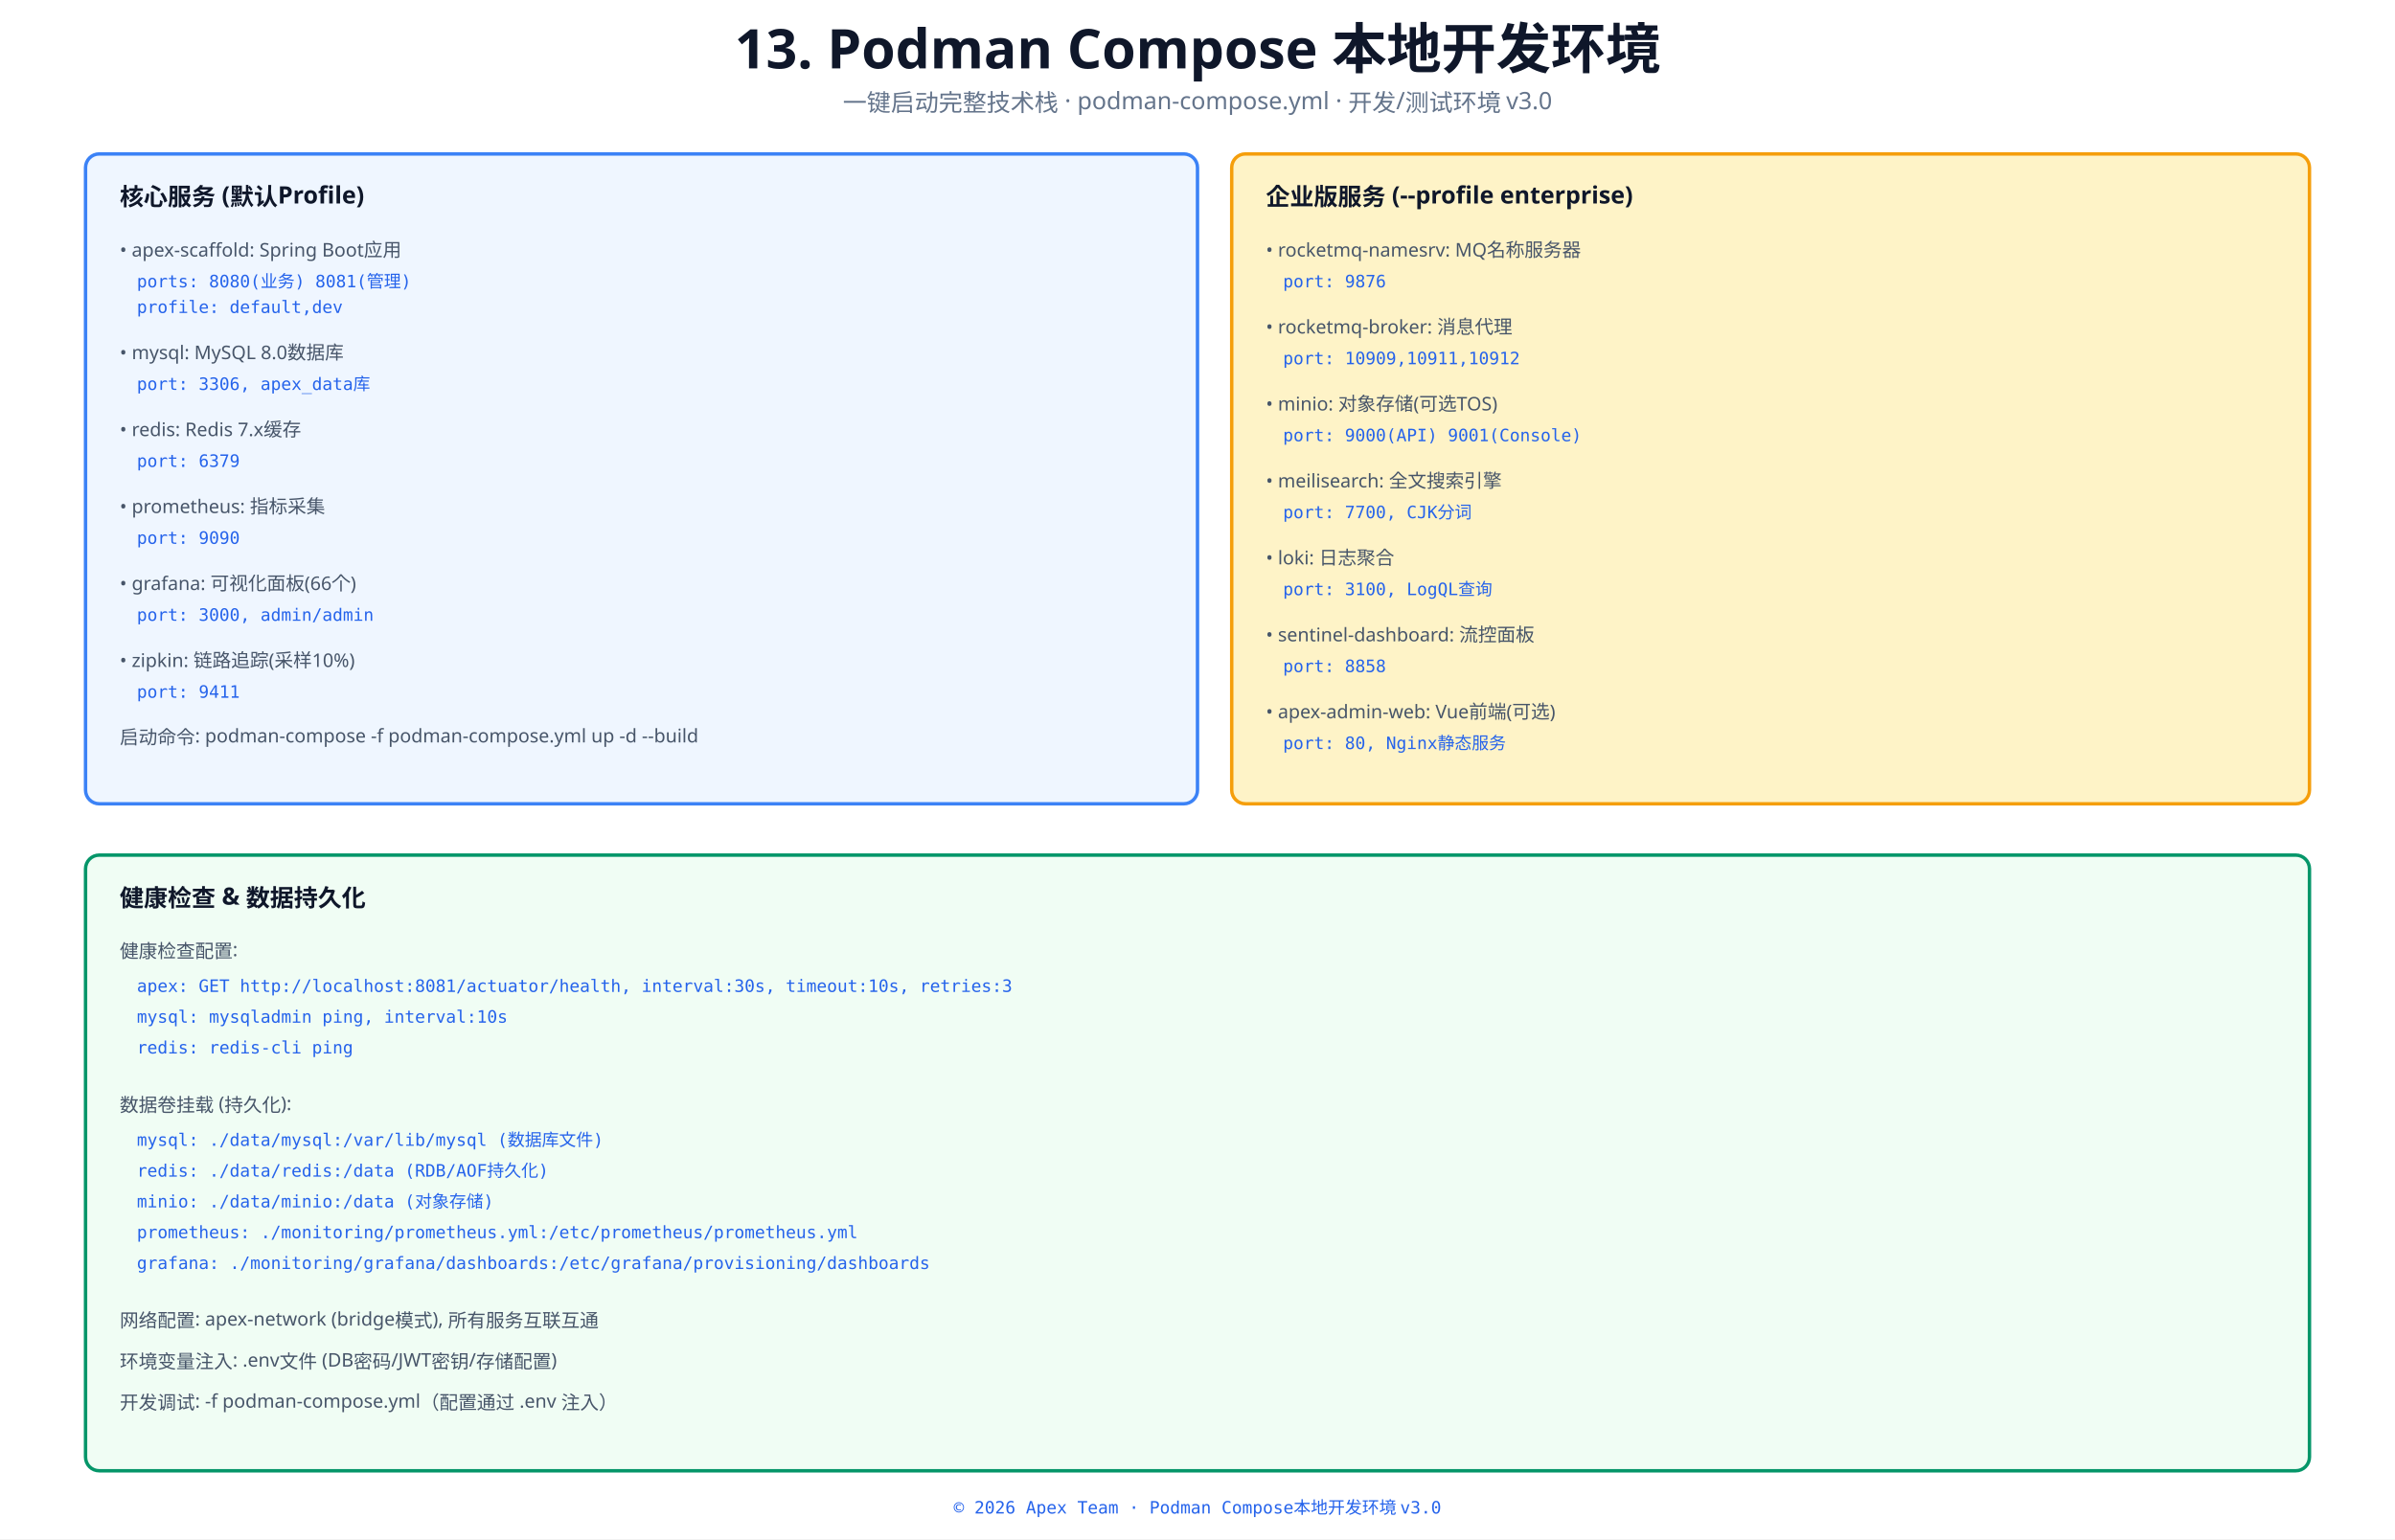
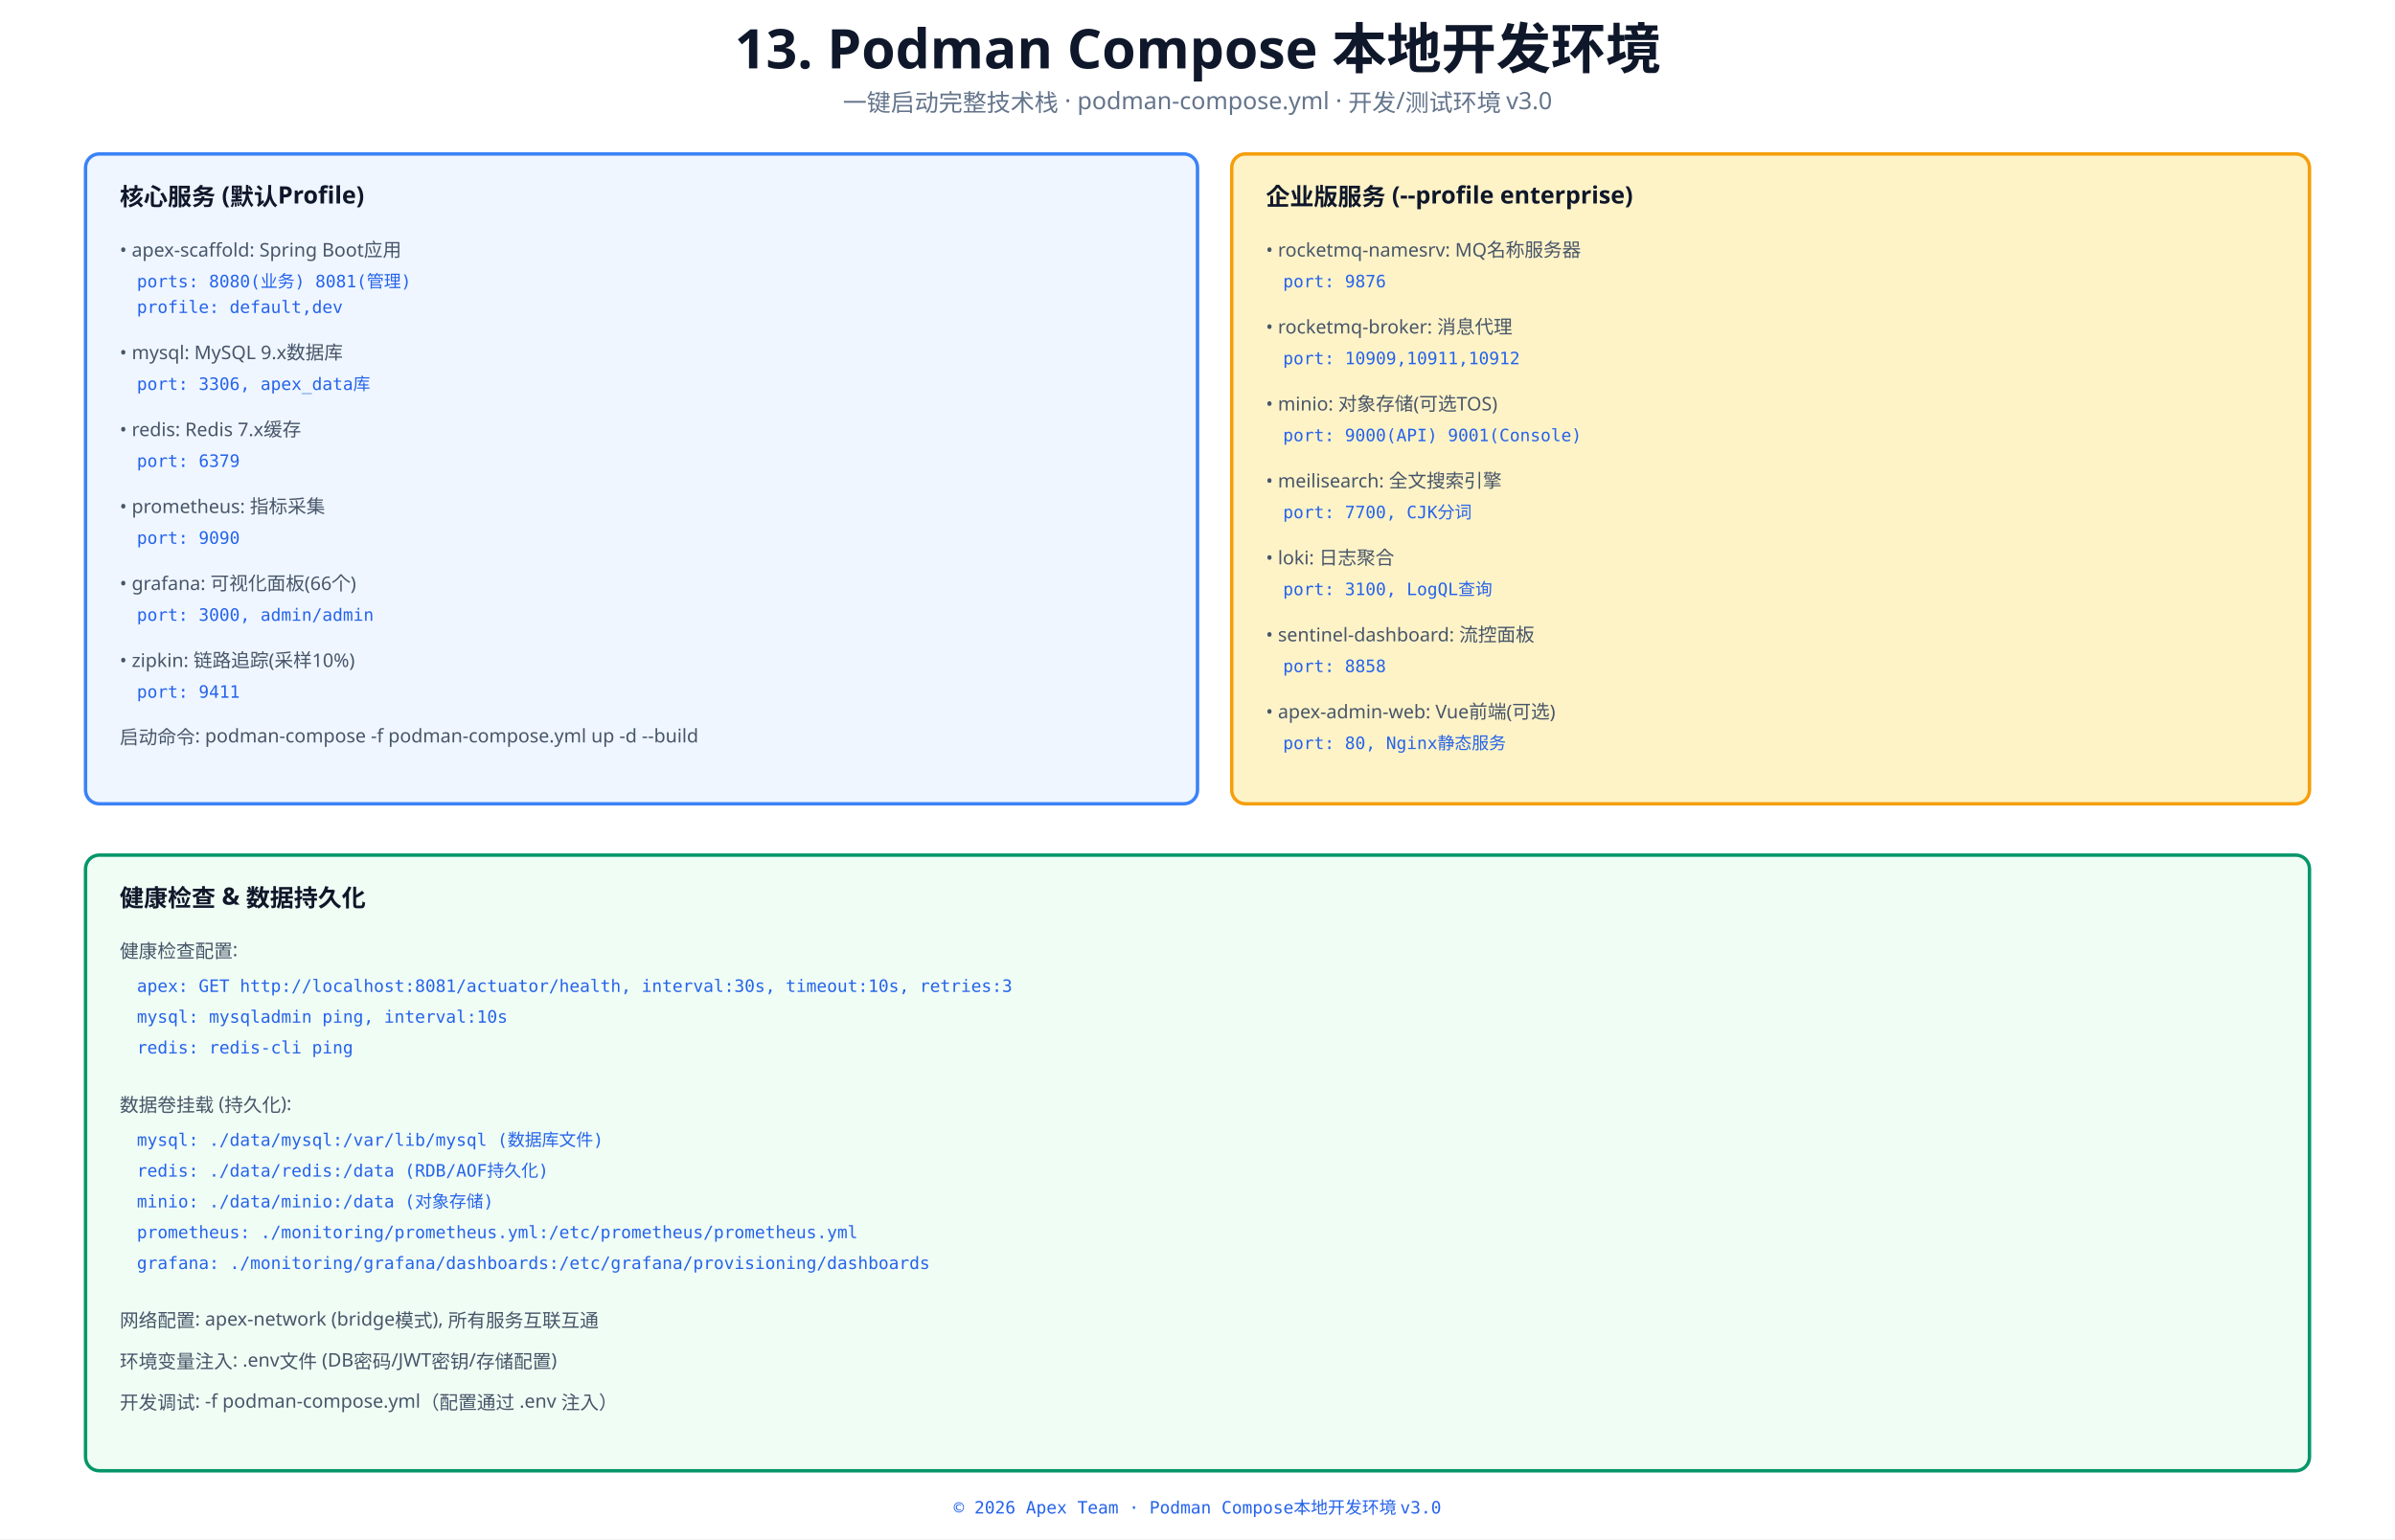
<svg xmlns="http://www.w3.org/2000/svg" viewBox="0 0 1400 900" width="1400" height="900">
  <defs>
    <style>.title{font:700 32px sans-serif;fill:#0f172a;text-anchor:middle}.subtitle{font:500 14px sans-serif;fill:#64748b;text-anchor:middle}.box-title{font:600 14px sans-serif;fill:#0f172a}.text{font:400 11px sans-serif;fill:#475569}.code{font:400 10px monospace;fill:#2563eb}</style>
  </defs>
  <rect width="1400" height="900" fill="#fff" />
  <text x="700" y="40" class="title">13. Podman Compose 本地开发环境</text>
  <text x="700" y="65" class="subtitle">一键启动完整技术栈 · podman-compose.yml · 开发/测试环境 v3.0</text>
  <rect x="50" y="90" width="650" height="380" rx="8" fill="#eff6ff" stroke="#3b82f6" stroke-width="2" />
  <text x="70" y="120" class="box-title">核心服务 (默认Profile)</text>
  <text x="70" y="150" class="text">• apex-scaffold: Spring Boot应用</text>
  <text x="80" y="168" class="code">ports: 8080(业务) 8081(管理)</text>
  <text x="80" y="183" class="code">profile: default,dev</text>
-   <text x="70" y="210" class="text">• mysql: MySQL 8.0数据库</text>
+   <text x="70" y="210" class="text">• mysql: MySQL 9.x数据库</text>
  <text x="80" y="228" class="code">port: 3306, apex_data库</text>
  <text x="70" y="255" class="text">• redis: Redis 7.x缓存</text>
  <text x="80" y="273" class="code">port: 6379</text>
  <text x="70" y="300" class="text">• prometheus: 指标采集</text>
  <text x="80" y="318" class="code">port: 9090</text>
  <text x="70" y="345" class="text">• grafana: 可视化面板(66个)</text>
  <text x="80" y="363" class="code">port: 3000, admin/admin</text>
  <text x="70" y="390" class="text">• zipkin: 链路追踪(采样10%)</text>
  <text x="80" y="408" class="code">port: 9411</text>
  <text x="70" y="435" class="text">启动命令: podman-compose -f podman-compose.yml up -d --build</text>
  <rect x="720" y="90" width="630" height="380" rx="8" fill="#fef3c7" stroke="#f59e0b" stroke-width="2" />
  <text x="740" y="120" class="box-title">企业版服务 (--profile enterprise)</text>
  <text x="740" y="150" class="text">• rocketmq-namesrv: MQ名称服务器</text>
  <text x="750" y="168" class="code">port: 9876</text>
  <text x="740" y="195" class="text">• rocketmq-broker: 消息代理</text>
  <text x="750" y="213" class="code">port: 10909,10911,10912</text>
  <text x="740" y="240" class="text">• minio: 对象存储(可选TOS)</text>
  <text x="750" y="258" class="code">port: 9000(API) 9001(Console)</text>
  <text x="740" y="285" class="text">• meilisearch: 全文搜索引擎</text>
  <text x="750" y="303" class="code">port: 7700, CJK分词</text>
  <text x="740" y="330" class="text">• loki: 日志聚合</text>
  <text x="750" y="348" class="code">port: 3100, LogQL查询</text>
  <text x="740" y="375" class="text">• sentinel-dashboard: 流控面板</text>
  <text x="750" y="393" class="code">port: 8858</text>
  <text x="740" y="420" class="text">• apex-admin-web: Vue前端(可选)</text>
  <text x="750" y="438" class="code">port: 80, Nginx静态服务</text>
  <rect x="50" y="500" width="1300" height="360" rx="8" fill="#f0fdf4" stroke="#059669" stroke-width="2" />
  <text x="70" y="530" class="box-title">健康检查 &amp; 数据持久化</text>
  <text x="70" y="560" class="text">健康检查配置:</text>
  <text x="80" y="580" class="code">apex: GET http://localhost:8081/actuator/health, interval:30s, timeout:10s, retries:3</text>
  <text x="80" y="598" class="code">mysql: mysqladmin ping, interval:10s</text>
  <text x="80" y="616" class="code">redis: redis-cli ping</text>
  <text x="70" y="650" class="text">数据卷挂载 (持久化):</text>
  <text x="80" y="670" class="code">mysql: ./data/mysql:/var/lib/mysql (数据库文件)</text>
  <text x="80" y="688" class="code">redis: ./data/redis:/data (RDB/AOF持久化)</text>
  <text x="80" y="706" class="code">minio: ./data/minio:/data (对象存储)</text>
  <text x="80" y="724" class="code">prometheus: ./monitoring/prometheus.yml:/etc/prometheus/prometheus.yml</text>
  <text x="80" y="742" class="code">grafana: ./monitoring/grafana/dashboards:/etc/grafana/provisioning/dashboards</text>
  <text x="70" y="776" class="text">网络配置: apex-network (bridge模式), 所有服务互联互通</text>
  <text x="70" y="800" class="text">环境变量注入: .env文件 (DB密码/JWT密钥/存储配置)</text>
  <text x="70" y="824" class="text">开发调试: -f podman-compose.yml（配置通过 .env 注入）</text>
  <text x="700" y="885" class="code" text-anchor="middle">© 2026 Apex Team · Podman Compose本地开发环境 v3.0</text>
</svg>
